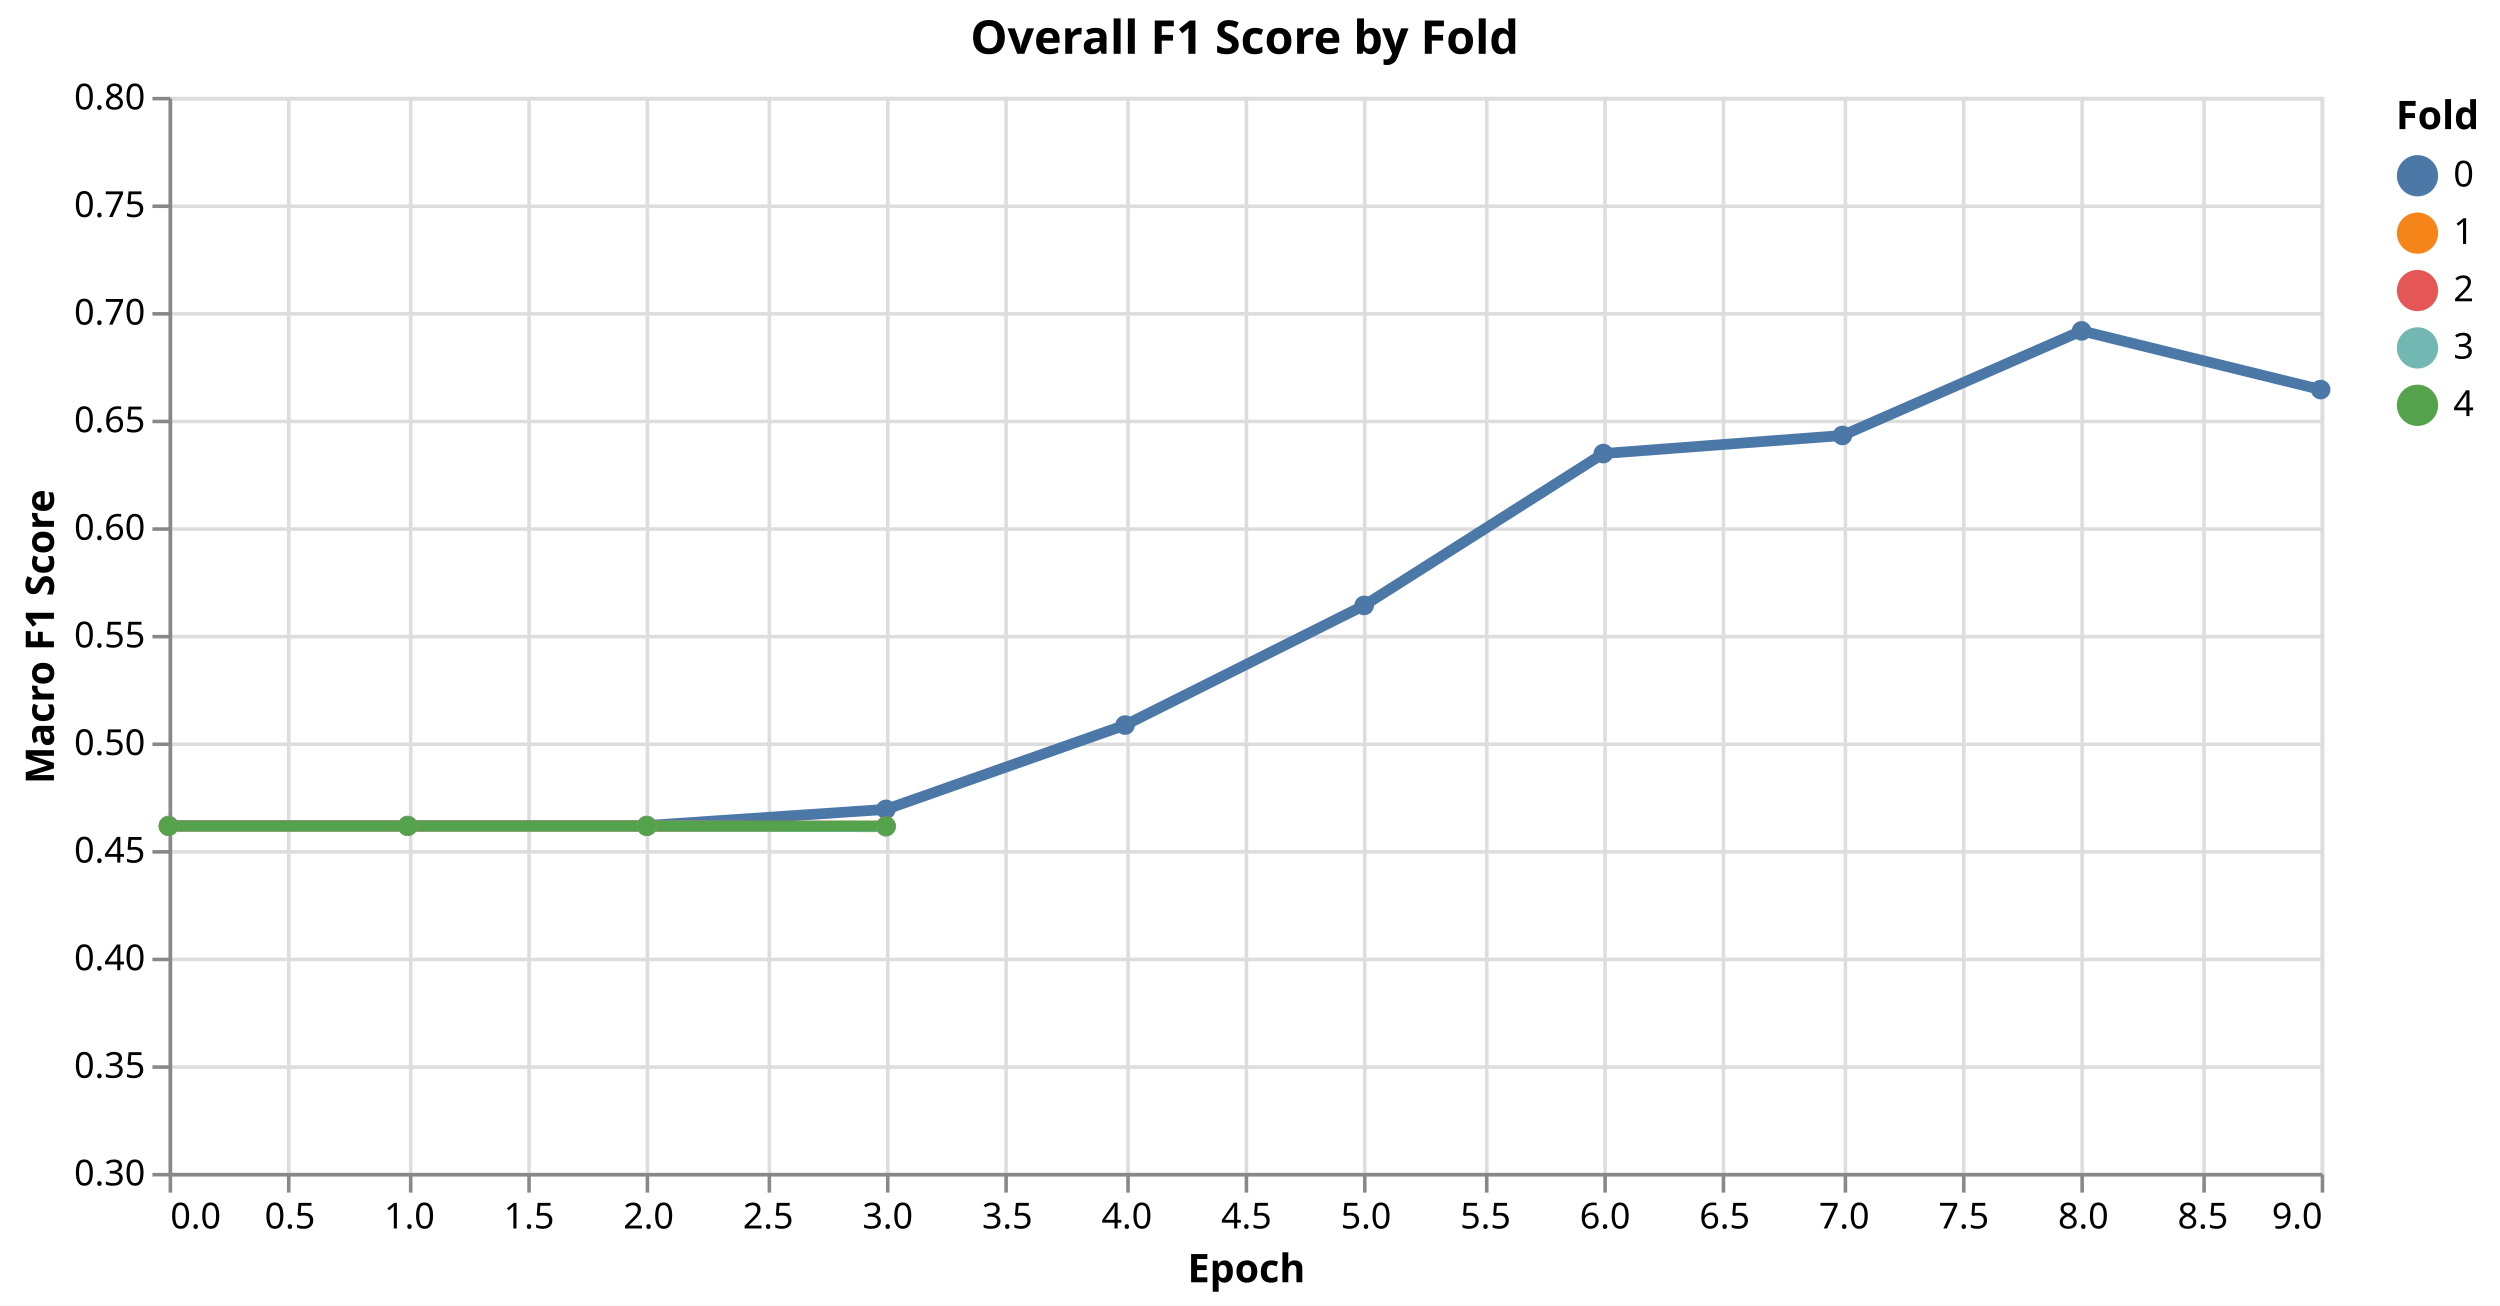
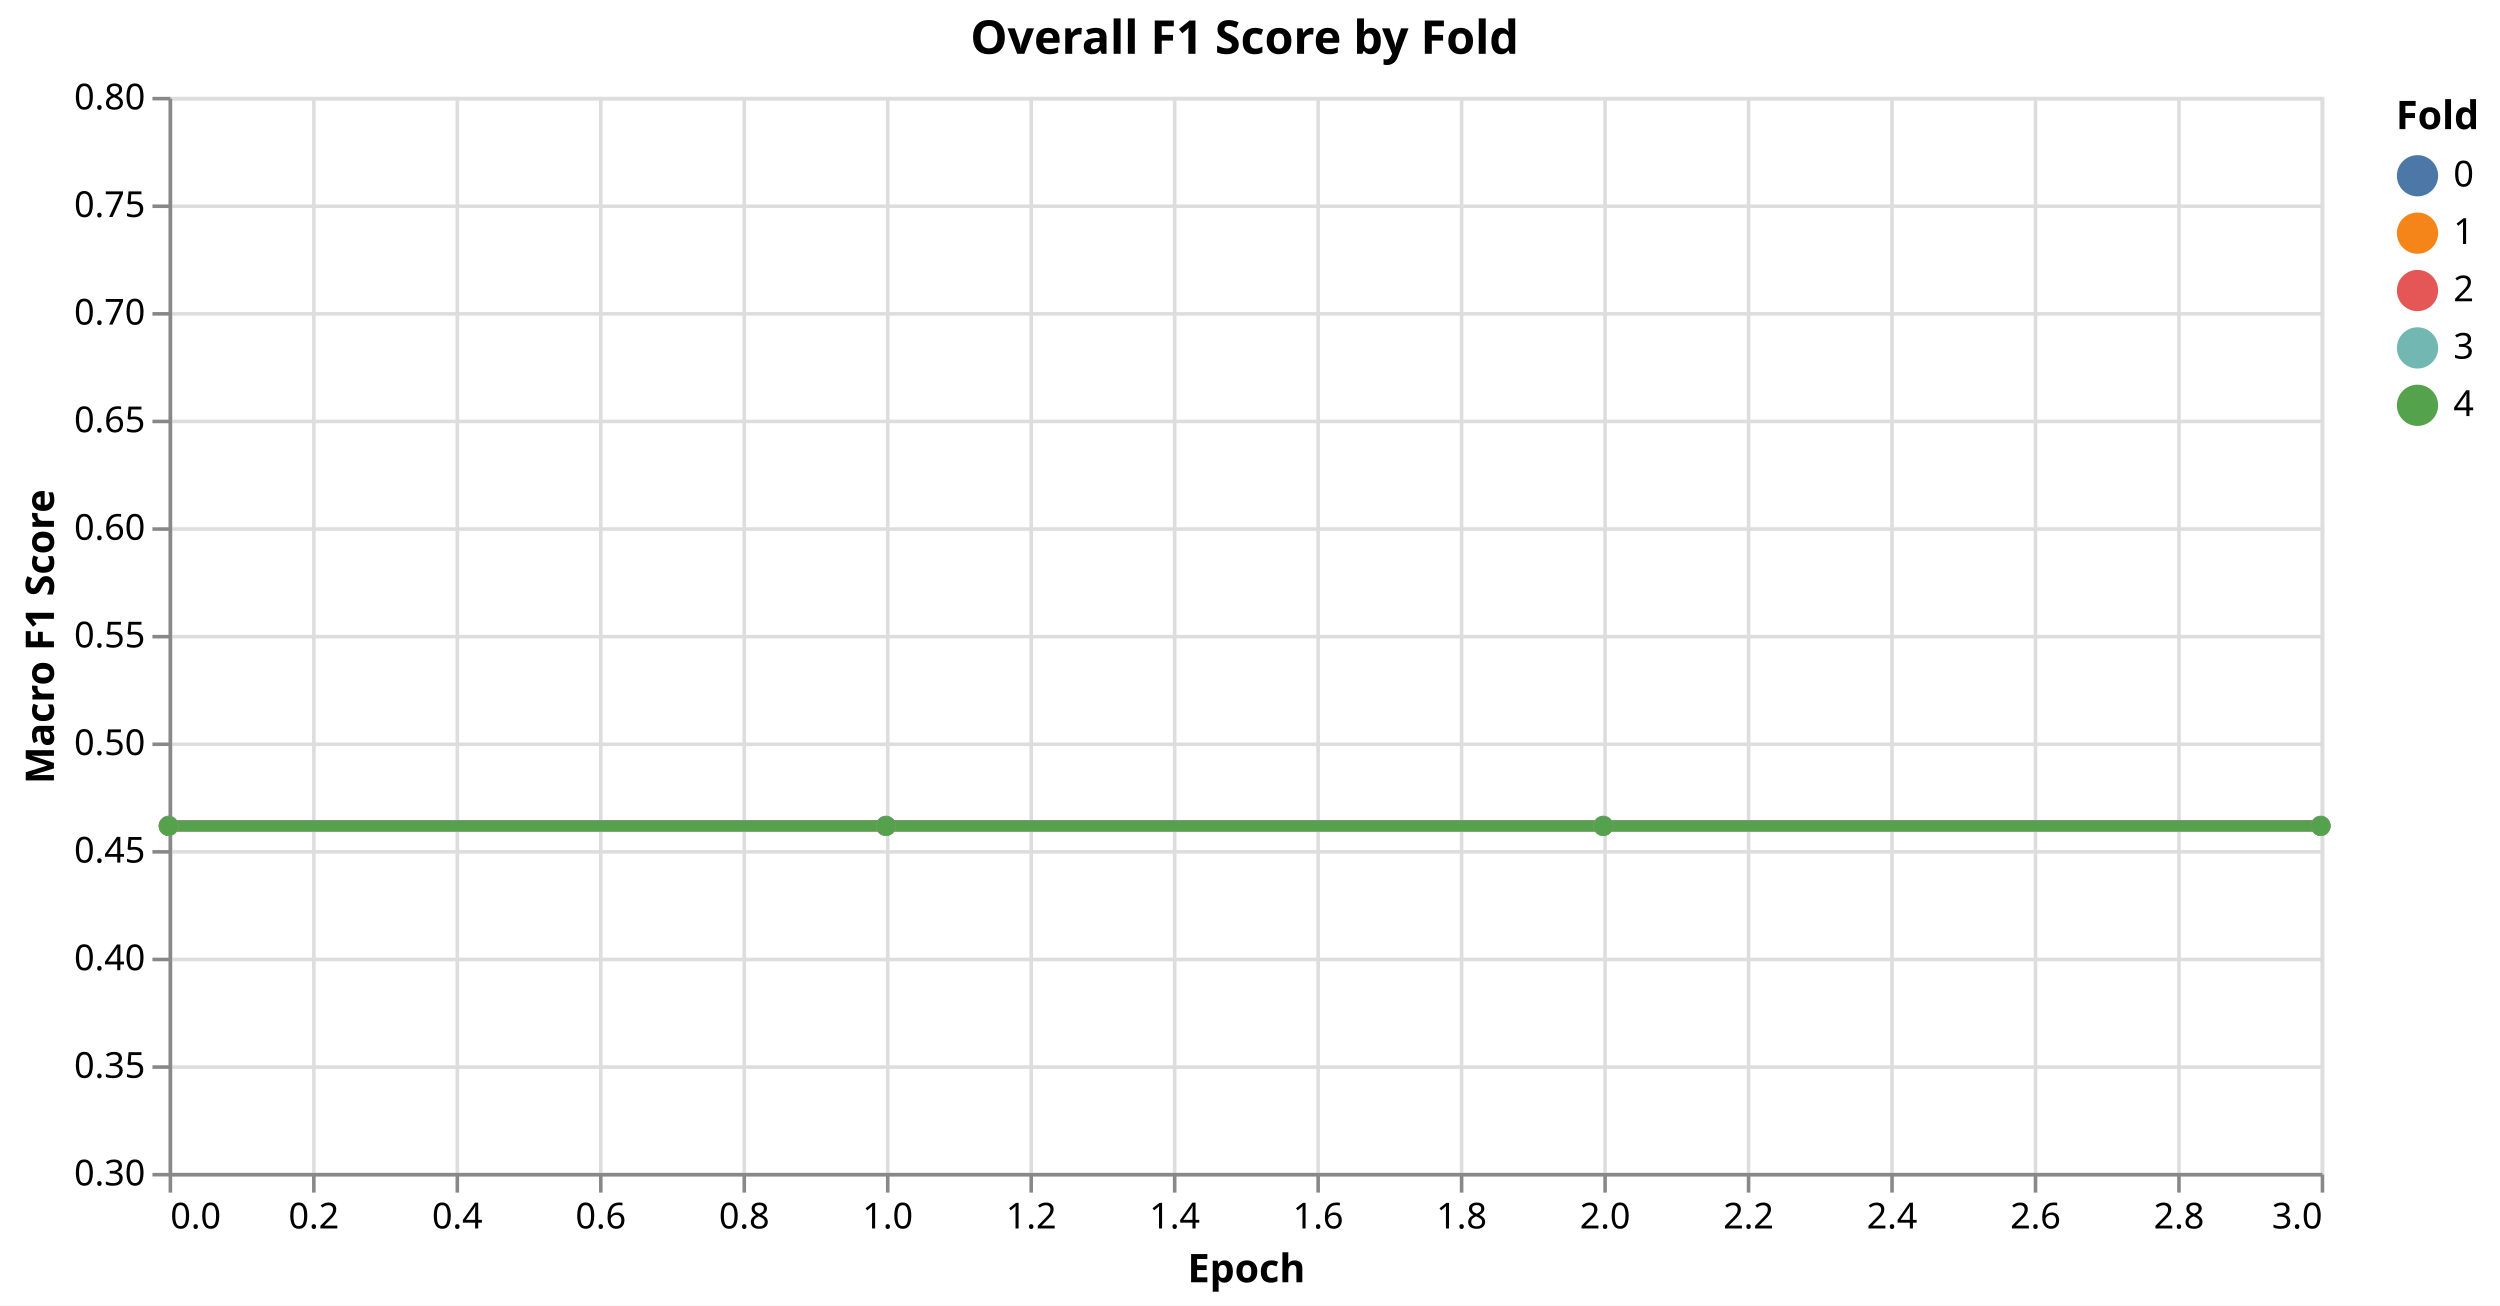
<svg xmlns="http://www.w3.org/2000/svg" version="1.1" class="marks" width="697" height="364" viewBox="0 0 697 364">
  <rect width="697" height="364" fill="white" />
  <g fill="none" stroke-miterlimit="10" transform="translate(47,27)">
    <g class="mark-group role-frame root" role="graphics-object" aria-roledescription="group mark container">
      <g transform="translate(0,0)">
        <path class="background" aria-hidden="true" d="M0.5,0.5h600v300h-600Z" stroke="#ddd" />
        <g>
          <g class="mark-group role-axis" aria-hidden="true">
            <g transform="translate(0.5,300.5)">
              <path class="background" aria-hidden="true" d="M0,0h0v0h0Z" pointer-events="none" />
              <g>
                <g class="mark-rule role-axis-grid" pointer-events="none">
                  <line transform="translate(0,-300)" x2="0" y2="300" stroke="#ddd" stroke-width="1" opacity="1" />
-                   <line transform="translate(33,-300)" x2="0" y2="300" stroke="#ddd" stroke-width="1" opacity="1" />
-                   <line transform="translate(67,-300)" x2="0" y2="300" stroke="#ddd" stroke-width="1" opacity="1" />
-                   <line transform="translate(100,-300)" x2="0" y2="300" stroke="#ddd" stroke-width="1" opacity="1" />
-                   <line transform="translate(133,-300)" x2="0" y2="300" stroke="#ddd" stroke-width="1" opacity="1" />
-                   <line transform="translate(167,-300)" x2="0" y2="300" stroke="#ddd" stroke-width="1" opacity="1" />
+                   <line transform="translate(40,-300)" x2="0" y2="300" stroke="#ddd" stroke-width="1" opacity="1" />
+                   <line transform="translate(80,-300)" x2="0" y2="300" stroke="#ddd" stroke-width="1" opacity="1" />
+                   <line transform="translate(120,-300)" x2="0" y2="300" stroke="#ddd" stroke-width="1" opacity="1" />
+                   <line transform="translate(160,-300)" x2="0" y2="300" stroke="#ddd" stroke-width="1" opacity="1" />
                  <line transform="translate(200,-300)" x2="0" y2="300" stroke="#ddd" stroke-width="1" opacity="1" />
-                   <line transform="translate(233,-300)" x2="0" y2="300" stroke="#ddd" stroke-width="1" opacity="1" />
-                   <line transform="translate(267,-300)" x2="0" y2="300" stroke="#ddd" stroke-width="1" opacity="1" />
-                   <line transform="translate(300,-300)" x2="0" y2="300" stroke="#ddd" stroke-width="1" opacity="1" />
-                   <line transform="translate(333,-300)" x2="0" y2="300" stroke="#ddd" stroke-width="1" opacity="1" />
-                   <line transform="translate(367,-300)" x2="0" y2="300" stroke="#ddd" stroke-width="1" opacity="1" />
+                   <line transform="translate(240,-300)" x2="0" y2="300" stroke="#ddd" stroke-width="1" opacity="1" />
+                   <line transform="translate(280,-300)" x2="0" y2="300" stroke="#ddd" stroke-width="1" opacity="1" />
+                   <line transform="translate(320,-300)" x2="0" y2="300" stroke="#ddd" stroke-width="1" opacity="1" />
+                   <line transform="translate(360,-300)" x2="0" y2="300" stroke="#ddd" stroke-width="1" opacity="1" />
                  <line transform="translate(400,-300)" x2="0" y2="300" stroke="#ddd" stroke-width="1" opacity="1" />
-                   <line transform="translate(433,-300)" x2="0" y2="300" stroke="#ddd" stroke-width="1" opacity="1" />
-                   <line transform="translate(467,-300)" x2="0" y2="300" stroke="#ddd" stroke-width="1" opacity="1" />
-                   <line transform="translate(500,-300)" x2="0" y2="300" stroke="#ddd" stroke-width="1" opacity="1" />
-                   <line transform="translate(533,-300)" x2="0" y2="300" stroke="#ddd" stroke-width="1" opacity="1" />
-                   <line transform="translate(567,-300)" x2="0" y2="300" stroke="#ddd" stroke-width="1" opacity="1" />
+                   <line transform="translate(440,-300)" x2="0" y2="300" stroke="#ddd" stroke-width="1" opacity="1" />
+                   <line transform="translate(480,-300)" x2="0" y2="300" stroke="#ddd" stroke-width="1" opacity="1" />
+                   <line transform="translate(520,-300)" x2="0" y2="300" stroke="#ddd" stroke-width="1" opacity="1" />
+                   <line transform="translate(560,-300)" x2="0" y2="300" stroke="#ddd" stroke-width="1" opacity="1" />
                  <line transform="translate(600,-300)" x2="0" y2="300" stroke="#ddd" stroke-width="1" opacity="1" />
                </g>
              </g>
              <path class="foreground" aria-hidden="true" d="" pointer-events="none" display="none" />
            </g>
          </g>
          <g class="mark-group role-axis" aria-hidden="true">
            <g transform="translate(0.5,0.5)">
              <path class="background" aria-hidden="true" d="M0,0h0v0h0Z" pointer-events="none" />
              <g>
                <g class="mark-rule role-axis-grid" pointer-events="none">
                  <line transform="translate(0,300)" x2="600" y2="0" stroke="#ddd" stroke-width="1" opacity="1" />
                  <line transform="translate(0,270)" x2="600" y2="0" stroke="#ddd" stroke-width="1" opacity="1" />
                  <line transform="translate(0,240)" x2="600" y2="0" stroke="#ddd" stroke-width="1" opacity="1" />
                  <line transform="translate(0,210)" x2="600" y2="0" stroke="#ddd" stroke-width="1" opacity="1" />
                  <line transform="translate(0,180)" x2="600" y2="0" stroke="#ddd" stroke-width="1" opacity="1" />
                  <line transform="translate(0,150)" x2="600" y2="0" stroke="#ddd" stroke-width="1" opacity="1" />
                  <line transform="translate(0,120)" x2="600" y2="0" stroke="#ddd" stroke-width="1" opacity="1" />
                  <line transform="translate(0,90)" x2="600" y2="0" stroke="#ddd" stroke-width="1" opacity="1" />
                  <line transform="translate(0,60)" x2="600" y2="0" stroke="#ddd" stroke-width="1" opacity="1" />
                  <line transform="translate(0,30)" x2="600" y2="0" stroke="#ddd" stroke-width="1" opacity="1" />
                  <line transform="translate(0,0)" x2="600" y2="0" stroke="#ddd" stroke-width="1" opacity="1" />
                </g>
              </g>
              <path class="foreground" aria-hidden="true" d="" pointer-events="none" display="none" />
            </g>
          </g>
-           <g class="mark-group role-axis" role="graphics-symbol" aria-roledescription="axis" aria-label="X-axis titled 'Epoch' for a linear scale with values from 0 to 9">
+           <g class="mark-group role-axis" role="graphics-symbol" aria-roledescription="axis" aria-label="X-axis titled 'Epoch' for a linear scale with values from 0.0 to 3.0">
            <g transform="translate(0.5,300.5)">
              <path class="background" aria-hidden="true" d="M0,0h0v0h0Z" pointer-events="none" />
              <g>
                <g class="mark-rule role-axis-tick" pointer-events="none">
                  <line transform="translate(0,0)" x2="0" y2="5" stroke="#888" stroke-width="1" opacity="1" />
-                   <line transform="translate(33,0)" x2="0" y2="5" stroke="#888" stroke-width="1" opacity="1" />
-                   <line transform="translate(67,0)" x2="0" y2="5" stroke="#888" stroke-width="1" opacity="1" />
-                   <line transform="translate(100,0)" x2="0" y2="5" stroke="#888" stroke-width="1" opacity="1" />
-                   <line transform="translate(133,0)" x2="0" y2="5" stroke="#888" stroke-width="1" opacity="1" />
-                   <line transform="translate(167,0)" x2="0" y2="5" stroke="#888" stroke-width="1" opacity="1" />
+                   <line transform="translate(40,0)" x2="0" y2="5" stroke="#888" stroke-width="1" opacity="1" />
+                   <line transform="translate(80,0)" x2="0" y2="5" stroke="#888" stroke-width="1" opacity="1" />
+                   <line transform="translate(120,0)" x2="0" y2="5" stroke="#888" stroke-width="1" opacity="1" />
+                   <line transform="translate(160,0)" x2="0" y2="5" stroke="#888" stroke-width="1" opacity="1" />
                  <line transform="translate(200,0)" x2="0" y2="5" stroke="#888" stroke-width="1" opacity="1" />
-                   <line transform="translate(233,0)" x2="0" y2="5" stroke="#888" stroke-width="1" opacity="1" />
-                   <line transform="translate(267,0)" x2="0" y2="5" stroke="#888" stroke-width="1" opacity="1" />
-                   <line transform="translate(300,0)" x2="0" y2="5" stroke="#888" stroke-width="1" opacity="1" />
-                   <line transform="translate(333,0)" x2="0" y2="5" stroke="#888" stroke-width="1" opacity="1" />
-                   <line transform="translate(367,0)" x2="0" y2="5" stroke="#888" stroke-width="1" opacity="1" />
+                   <line transform="translate(240,0)" x2="0" y2="5" stroke="#888" stroke-width="1" opacity="1" />
+                   <line transform="translate(280,0)" x2="0" y2="5" stroke="#888" stroke-width="1" opacity="1" />
+                   <line transform="translate(320,0)" x2="0" y2="5" stroke="#888" stroke-width="1" opacity="1" />
+                   <line transform="translate(360,0)" x2="0" y2="5" stroke="#888" stroke-width="1" opacity="1" />
                  <line transform="translate(400,0)" x2="0" y2="5" stroke="#888" stroke-width="1" opacity="1" />
-                   <line transform="translate(433,0)" x2="0" y2="5" stroke="#888" stroke-width="1" opacity="1" />
-                   <line transform="translate(467,0)" x2="0" y2="5" stroke="#888" stroke-width="1" opacity="1" />
-                   <line transform="translate(500,0)" x2="0" y2="5" stroke="#888" stroke-width="1" opacity="1" />
-                   <line transform="translate(533,0)" x2="0" y2="5" stroke="#888" stroke-width="1" opacity="1" />
-                   <line transform="translate(567,0)" x2="0" y2="5" stroke="#888" stroke-width="1" opacity="1" />
+                   <line transform="translate(440,0)" x2="0" y2="5" stroke="#888" stroke-width="1" opacity="1" />
+                   <line transform="translate(480,0)" x2="0" y2="5" stroke="#888" stroke-width="1" opacity="1" />
+                   <line transform="translate(520,0)" x2="0" y2="5" stroke="#888" stroke-width="1" opacity="1" />
+                   <line transform="translate(560,0)" x2="0" y2="5" stroke="#888" stroke-width="1" opacity="1" />
                  <line transform="translate(600,0)" x2="0" y2="5" stroke="#888" stroke-width="1" opacity="1" />
                </g>
                <g class="mark-text role-axis-label" pointer-events="none">
                  <text text-anchor="start" transform="translate(0,15)" font-family="sans-serif" font-size="10px" fill="#000" opacity="1">0.0</text>
-                   <text text-anchor="middle" transform="translate(33.33333,15)" font-family="sans-serif" font-size="10px" fill="#000" opacity="1">0.5</text>
-                   <text text-anchor="middle" transform="translate(66.66667,15)" font-family="sans-serif" font-size="10px" fill="#000" opacity="1">1.0</text>
-                   <text text-anchor="middle" transform="translate(100,15)" font-family="sans-serif" font-size="10px" fill="#000" opacity="1">1.5</text>
-                   <text text-anchor="middle" transform="translate(133.3333,15)" font-family="sans-serif" font-size="10px" fill="#000" opacity="1">2.0</text>
-                   <text text-anchor="middle" transform="translate(166.6667,15)" font-family="sans-serif" font-size="10px" fill="#000" opacity="1">2.5</text>
-                   <text text-anchor="middle" transform="translate(200,15)" font-family="sans-serif" font-size="10px" fill="#000" opacity="1">3.0</text>
-                   <text text-anchor="middle" transform="translate(233.3333,15)" font-family="sans-serif" font-size="10px" fill="#000" opacity="1">3.5</text>
-                   <text text-anchor="middle" transform="translate(266.6667,15)" font-family="sans-serif" font-size="10px" fill="#000" opacity="1">4.0</text>
-                   <text text-anchor="middle" transform="translate(300,15)" font-family="sans-serif" font-size="10px" fill="#000" opacity="1">4.5</text>
-                   <text text-anchor="middle" transform="translate(333.3333,15)" font-family="sans-serif" font-size="10px" fill="#000" opacity="1">5.0</text>
-                   <text text-anchor="middle" transform="translate(366.6667,15)" font-family="sans-serif" font-size="10px" fill="#000" opacity="1">5.5</text>
-                   <text text-anchor="middle" transform="translate(400,15)" font-family="sans-serif" font-size="10px" fill="#000" opacity="1">6.0</text>
-                   <text text-anchor="middle" transform="translate(433.3333,15)" font-family="sans-serif" font-size="10px" fill="#000" opacity="1">6.5</text>
-                   <text text-anchor="middle" transform="translate(466.6667,15)" font-family="sans-serif" font-size="10px" fill="#000" opacity="1">7.0</text>
-                   <text text-anchor="middle" transform="translate(500,15)" font-family="sans-serif" font-size="10px" fill="#000" opacity="1">7.5</text>
-                   <text text-anchor="middle" transform="translate(533.3333,15)" font-family="sans-serif" font-size="10px" fill="#000" opacity="1">8.0</text>
-                   <text text-anchor="middle" transform="translate(566.6667,15)" font-family="sans-serif" font-size="10px" fill="#000" opacity="1">8.5</text>
-                   <text text-anchor="end" transform="translate(600,15)" font-family="sans-serif" font-size="10px" fill="#000" opacity="1">9.0</text>
+                   <text text-anchor="middle" transform="translate(40,15)" font-family="sans-serif" font-size="10px" fill="#000" opacity="1">0.2</text>
+                   <text text-anchor="middle" transform="translate(80,15)" font-family="sans-serif" font-size="10px" fill="#000" opacity="1">0.4</text>
+                   <text text-anchor="middle" transform="translate(120,15)" font-family="sans-serif" font-size="10px" fill="#000" opacity="1">0.6</text>
+                   <text text-anchor="middle" transform="translate(160,15)" font-family="sans-serif" font-size="10px" fill="#000" opacity="1">0.8</text>
+                   <text text-anchor="middle" transform="translate(200,15)" font-family="sans-serif" font-size="10px" fill="#000" opacity="1">1.0</text>
+                   <text text-anchor="middle" transform="translate(240,15)" font-family="sans-serif" font-size="10px" fill="#000" opacity="1">1.2</text>
+                   <text text-anchor="middle" transform="translate(280,15)" font-family="sans-serif" font-size="10px" fill="#000" opacity="1">1.4</text>
+                   <text text-anchor="middle" transform="translate(320,15)" font-family="sans-serif" font-size="10px" fill="#000" opacity="1">1.6</text>
+                   <text text-anchor="middle" transform="translate(360,15)" font-family="sans-serif" font-size="10px" fill="#000" opacity="1">1.8</text>
+                   <text text-anchor="middle" transform="translate(400,15)" font-family="sans-serif" font-size="10px" fill="#000" opacity="1">2.0</text>
+                   <text text-anchor="middle" transform="translate(440,15)" font-family="sans-serif" font-size="10px" fill="#000" opacity="1">2.2</text>
+                   <text text-anchor="middle" transform="translate(480,15)" font-family="sans-serif" font-size="10px" fill="#000" opacity="1">2.4</text>
+                   <text text-anchor="middle" transform="translate(520,15)" font-family="sans-serif" font-size="10px" fill="#000" opacity="1">2.6</text>
+                   <text text-anchor="middle" transform="translate(560,15)" font-family="sans-serif" font-size="10px" fill="#000" opacity="1">2.8</text>
+                   <text text-anchor="end" transform="translate(600,15)" font-family="sans-serif" font-size="10px" fill="#000" opacity="1">3.0</text>
                </g>
                <g class="mark-rule role-axis-domain" pointer-events="none">
                  <line transform="translate(0,0)" x2="600" y2="0" stroke="#888" stroke-width="1" opacity="1" />
                </g>
                <g class="mark-text role-axis-title" pointer-events="none">
                  <text text-anchor="middle" transform="translate(300,30)" font-family="sans-serif" font-size="11px" font-weight="bold" fill="#000" opacity="1">Epoch</text>
                </g>
              </g>
              <path class="foreground" aria-hidden="true" d="" pointer-events="none" display="none" />
            </g>
          </g>
          <g class="mark-group role-axis" role="graphics-symbol" aria-roledescription="axis" aria-label="Y-axis titled 'Macro F1 Score' for a linear scale with values from 0.3 to 0.8">
            <g transform="translate(0.5,0.5)">
              <path class="background" aria-hidden="true" d="M0,0h0v0h0Z" pointer-events="none" />
              <g>
                <g class="mark-rule role-axis-tick" pointer-events="none">
                  <line transform="translate(0,300)" x2="-5" y2="0" stroke="#888" stroke-width="1" opacity="1" />
                  <line transform="translate(0,270)" x2="-5" y2="0" stroke="#888" stroke-width="1" opacity="1" />
                  <line transform="translate(0,240)" x2="-5" y2="0" stroke="#888" stroke-width="1" opacity="1" />
                  <line transform="translate(0,210)" x2="-5" y2="0" stroke="#888" stroke-width="1" opacity="1" />
                  <line transform="translate(0,180)" x2="-5" y2="0" stroke="#888" stroke-width="1" opacity="1" />
                  <line transform="translate(0,150)" x2="-5" y2="0" stroke="#888" stroke-width="1" opacity="1" />
                  <line transform="translate(0,120)" x2="-5" y2="0" stroke="#888" stroke-width="1" opacity="1" />
                  <line transform="translate(0,90)" x2="-5" y2="0" stroke="#888" stroke-width="1" opacity="1" />
                  <line transform="translate(0,60)" x2="-5" y2="0" stroke="#888" stroke-width="1" opacity="1" />
                  <line transform="translate(0,30)" x2="-5" y2="0" stroke="#888" stroke-width="1" opacity="1" />
                  <line transform="translate(0,0)" x2="-5" y2="0" stroke="#888" stroke-width="1" opacity="1" />
                </g>
                <g class="mark-text role-axis-label" pointer-events="none">
                  <text text-anchor="end" transform="translate(-7,303)" font-family="sans-serif" font-size="10px" fill="#000" opacity="1">0.30</text>
                  <text text-anchor="end" transform="translate(-7,273)" font-family="sans-serif" font-size="10px" fill="#000" opacity="1">0.35</text>
                  <text text-anchor="end" transform="translate(-7,243)" font-family="sans-serif" font-size="10px" fill="#000" opacity="1">0.40</text>
                  <text text-anchor="end" transform="translate(-7,213)" font-family="sans-serif" font-size="10px" fill="#000" opacity="1">0.45</text>
                  <text text-anchor="end" transform="translate(-7,183)" font-family="sans-serif" font-size="10px" fill="#000" opacity="1">0.50</text>
                  <text text-anchor="end" transform="translate(-7,153)" font-family="sans-serif" font-size="10px" fill="#000" opacity="1">0.55</text>
                  <text text-anchor="end" transform="translate(-7,123)" font-family="sans-serif" font-size="10px" fill="#000" opacity="1">0.60</text>
                  <text text-anchor="end" transform="translate(-7,93)" font-family="sans-serif" font-size="10px" fill="#000" opacity="1">0.65</text>
                  <text text-anchor="end" transform="translate(-7,63)" font-family="sans-serif" font-size="10px" fill="#000" opacity="1">0.70</text>
                  <text text-anchor="end" transform="translate(-7,33)" font-family="sans-serif" font-size="10px" fill="#000" opacity="1">0.75</text>
                  <text text-anchor="end" transform="translate(-7,3)" font-family="sans-serif" font-size="10px" fill="#000" opacity="1">0.80</text>
                </g>
                <g class="mark-rule role-axis-domain" pointer-events="none">
                  <line transform="translate(0,300)" x2="0" y2="-300" stroke="#888" stroke-width="1" opacity="1" />
                </g>
                <g class="mark-text role-axis-title" pointer-events="none">
                  <text text-anchor="middle" transform="translate(-30.46289,150) rotate(-90) translate(0,-2)" font-family="sans-serif" font-size="11px" font-weight="bold" fill="#000" opacity="1">Macro F1 Score</text>
                </g>
              </g>
              <path class="foreground" aria-hidden="true" d="" pointer-events="none" display="none" />
            </g>
          </g>
          <g class="mark-group role-scope layer_0_pathgroup" role="graphics-object" aria-roledescription="group mark container">
            <g transform="translate(0,0)">
              <path class="background" aria-hidden="true" d="M0,0h600v300h-600Z" />
              <g>
                <g class="mark-line role-mark layer_0_marks" role="graphics-object" aria-roledescription="line mark container">
-                   <path aria-label="Epoch: 0; Macro F1 Score: 0.461408450704; Fold: 0; fold: 0; epoch: 0; overall_macro_f1: 0.4614" role="graphics-symbol" aria-roledescription="line mark" d="M0,203.155L66.667,203.155L133.333,203.155L200,198.651L266.667,175.156L333.333,141.787L400,99.45L466.667,94.406L533.333,65.248L600,81.617" stroke="#4c78a8" stroke-width="3" />
-                 </g>
-               </g>
-               <path class="foreground" aria-hidden="true" d="" display="none" />
-             </g>
-             <g transform="translate(0,0)">
-               <path class="background" aria-hidden="true" d="M0,0h600v300h-600Z" />
-               <g>
-                 <g class="mark-line role-mark layer_0_marks" role="graphics-object" aria-roledescription="line mark container">
-                   <path aria-label="Epoch: 0; Macro F1 Score: 0.461148648649; Fold: 1; fold: 1; epoch: 0; overall_macro_f1: 0.4611" role="graphics-symbol" aria-roledescription="line mark" d="M0,203.311L66.667,203.311L133.333,203.311L200,203.493" stroke="#f58518" stroke-width="3" />
-                 </g>
-               </g>
-               <path class="foreground" aria-hidden="true" d="" display="none" />
-             </g>
-             <g transform="translate(0,0)">
-               <path class="background" aria-hidden="true" d="M0,0h600v300h-600Z" />
-               <g>
-                 <g class="mark-line role-mark layer_0_marks" role="graphics-object" aria-roledescription="line mark container">
-                   <path aria-label="Epoch: 0; Macro F1 Score: 0.461148648649; Fold: 2; fold: 2; epoch: 0; overall_macro_f1: 0.4611" role="graphics-symbol" aria-roledescription="line mark" d="M0,203.311L66.667,203.311L133.333,203.311L200,203.311" stroke="#e45756" stroke-width="3" />
-                 </g>
-               </g>
-               <path class="foreground" aria-hidden="true" d="" display="none" />
-             </g>
-             <g transform="translate(0,0)">
-               <path class="background" aria-hidden="true" d="M0,0h600v300h-600Z" />
-               <g>
-                 <g class="mark-line role-mark layer_0_marks" role="graphics-object" aria-roledescription="line mark container">
-                   <path aria-label="Epoch: 0; Macro F1 Score: 0.461148648649; Fold: 3; fold: 3; epoch: 0; overall_macro_f1: 0.4611" role="graphics-symbol" aria-roledescription="line mark" d="M0,203.311L66.667,203.311L133.333,203.311L200,203.493" stroke="#72b7b2" stroke-width="3" />
-                 </g>
-               </g>
-               <path class="foreground" aria-hidden="true" d="" display="none" />
-             </g>
-             <g transform="translate(0,0)">
-               <path class="background" aria-hidden="true" d="M0,0h600v300h-600Z" />
-               <g>
-                 <g class="mark-line role-mark layer_0_marks" role="graphics-object" aria-roledescription="line mark container">
-                   <path aria-label="Epoch: 0; Macro F1 Score: 0.461148648649; Fold: 4; fold: 4; epoch: 0; overall_macro_f1: 0.4611" role="graphics-symbol" aria-roledescription="line mark" d="M0,203.311L66.667,203.311L133.333,203.311L200,203.311" stroke="#54a24b" stroke-width="3" />
+                   <path aria-label="Epoch: 0; Macro F1 Score: 0.461408450704; Fold: 0; fold: 0; epoch: 0; overall_macro_f1: 0.4614" role="graphics-symbol" aria-roledescription="line mark" d="M0,203.155L200,203.155L400,203.155L600,203.155" stroke="#4c78a8" stroke-width="3" />
+                 </g>
+               </g>
+               <path class="foreground" aria-hidden="true" d="" display="none" />
+             </g>
+             <g transform="translate(0,0)">
+               <path class="background" aria-hidden="true" d="M0,0h600v300h-600Z" />
+               <g>
+                 <g class="mark-line role-mark layer_0_marks" role="graphics-object" aria-roledescription="line mark container">
+                   <path aria-label="Epoch: 0; Macro F1 Score: 0.461148648649; Fold: 1; fold: 1; epoch: 0; overall_macro_f1: 0.4611" role="graphics-symbol" aria-roledescription="line mark" d="M0,203.311L200,203.311L400,203.311L600,203.311" stroke="#f58518" stroke-width="3" />
+                 </g>
+               </g>
+               <path class="foreground" aria-hidden="true" d="" display="none" />
+             </g>
+             <g transform="translate(0,0)">
+               <path class="background" aria-hidden="true" d="M0,0h600v300h-600Z" />
+               <g>
+                 <g class="mark-line role-mark layer_0_marks" role="graphics-object" aria-roledescription="line mark container">
+                   <path aria-label="Epoch: 0; Macro F1 Score: 0.461148648649; Fold: 2; fold: 2; epoch: 0; overall_macro_f1: 0.4611" role="graphics-symbol" aria-roledescription="line mark" d="M0,203.311L200,203.311L400,203.311L600,203.311" stroke="#e45756" stroke-width="3" />
+                 </g>
+               </g>
+               <path class="foreground" aria-hidden="true" d="" display="none" />
+             </g>
+             <g transform="translate(0,0)">
+               <path class="background" aria-hidden="true" d="M0,0h600v300h-600Z" />
+               <g>
+                 <g class="mark-line role-mark layer_0_marks" role="graphics-object" aria-roledescription="line mark container">
+                   <path aria-label="Epoch: 0; Macro F1 Score: 0.461148648649; Fold: 3; fold: 3; epoch: 0; overall_macro_f1: 0.4611" role="graphics-symbol" aria-roledescription="line mark" d="M0,203.311L200,203.311L400,203.311L600,203.311" stroke="#72b7b2" stroke-width="3" />
+                 </g>
+               </g>
+               <path class="foreground" aria-hidden="true" d="" display="none" />
+             </g>
+             <g transform="translate(0,0)">
+               <path class="background" aria-hidden="true" d="M0,0h600v300h-600Z" />
+               <g>
+                 <g class="mark-line role-mark layer_0_marks" role="graphics-object" aria-roledescription="line mark container">
+                   <path aria-label="Epoch: 0; Macro F1 Score: 0.461148648649; Fold: 4; fold: 4; epoch: 0; overall_macro_f1: 0.4611" role="graphics-symbol" aria-roledescription="line mark" d="M0,203.311L200,203.311L400,203.311L600,203.311" stroke="#54a24b" stroke-width="3" />
                </g>
              </g>
              <path class="foreground" aria-hidden="true" d="" display="none" />
            </g>
          </g>
          <g class="mark-symbol role-mark layer_1_marks" role="graphics-object" aria-roledescription="symbol mark container">
            <path aria-label="Epoch: 0; Macro F1 Score: 0.461408450704; Fold: 0; fold: 0; epoch: 0; overall_macro_f1: 0.4614" role="graphics-symbol" aria-roledescription="point" transform="translate(0,203.1549)" d="M2.739,0A2.739,2.739,0,1,1,-2.739,0A2.739,2.739,0,1,1,2.739,0" fill="#4c78a8" stroke-width="2" opacity="1" />
-             <path aria-label="Epoch: 1; Macro F1 Score: 0.461408450704; Fold: 0; fold: 0; epoch: 1; overall_macro_f1: 0.4614" role="graphics-symbol" aria-roledescription="point" transform="translate(66.66667,203.1549)" d="M2.739,0A2.739,2.739,0,1,1,-2.739,0A2.739,2.739,0,1,1,2.739,0" fill="#4c78a8" stroke-width="2" opacity="1" />
-             <path aria-label="Epoch: 2; Macro F1 Score: 0.461408450704; Fold: 0; fold: 0; epoch: 2; overall_macro_f1: 0.4614" role="graphics-symbol" aria-roledescription="point" transform="translate(133.3333,203.1549)" d="M2.739,0A2.739,2.739,0,1,1,-2.739,0A2.739,2.739,0,1,1,2.739,0" fill="#4c78a8" stroke-width="2" opacity="1" />
-             <path aria-label="Epoch: 3; Macro F1 Score: 0.468914922471; Fold: 0; fold: 0; epoch: 3; overall_macro_f1: 0.4689" role="graphics-symbol" aria-roledescription="point" transform="translate(200,198.651)" d="M2.739,0A2.739,2.739,0,1,1,-2.739,0A2.739,2.739,0,1,1,2.739,0" fill="#4c78a8" stroke-width="2" opacity="1" />
-             <path aria-label="Epoch: 4; Macro F1 Score: 0.508074158154; Fold: 0; fold: 0; epoch: 4; overall_macro_f1: 0.5081" role="graphics-symbol" aria-roledescription="point" transform="translate(266.6667,175.1555)" d="M2.739,0A2.739,2.739,0,1,1,-2.739,0A2.739,2.739,0,1,1,2.739,0" fill="#4c78a8" stroke-width="2" opacity="1" />
-             <path aria-label="Epoch: 5; Macro F1 Score: 0.563687524664; Fold: 0; fold: 0; epoch: 5; overall_macro_f1: 0.5637" role="graphics-symbol" aria-roledescription="point" transform="translate(333.3333,141.7875)" d="M2.739,0A2.739,2.739,0,1,1,-2.739,0A2.739,2.739,0,1,1,2.739,0" fill="#4c78a8" stroke-width="2" opacity="1" />
-             <path aria-label="Epoch: 6; Macro F1 Score: 0.634249888927; Fold: 0; fold: 0; epoch: 6; overall_macro_f1: 0.6342" role="graphics-symbol" aria-roledescription="point" transform="translate(400,99.45007)" d="M2.739,0A2.739,2.739,0,1,1,-2.739,0A2.739,2.739,0,1,1,2.739,0" fill="#4c78a8" stroke-width="2" opacity="1" />
-             <path aria-label="Epoch: 7; Macro F1 Score: 0.642656898292; Fold: 0; fold: 0; epoch: 7; overall_macro_f1: 0.6427" role="graphics-symbol" aria-roledescription="point" transform="translate(466.6667,94.40586)" d="M2.739,0A2.739,2.739,0,1,1,-2.739,0A2.739,2.739,0,1,1,2.739,0" fill="#4c78a8" stroke-width="2" opacity="1" />
-             <path aria-label="Epoch: 8; Macro F1 Score: 0.691253073301; Fold: 0; fold: 0; epoch: 8; overall_macro_f1: 0.6913" role="graphics-symbol" aria-roledescription="point" transform="translate(533.3333,65.24816)" d="M2.739,0A2.739,2.739,0,1,1,-2.739,0A2.739,2.739,0,1,1,2.739,0" fill="#4c78a8" stroke-width="2" opacity="1" />
-             <path aria-label="Epoch: 9; Macro F1 Score: 0.663971880492; Fold: 0; fold: 0; epoch: 9; overall_macro_f1: 0.6640" role="graphics-symbol" aria-roledescription="point" transform="translate(600,81.61687)" d="M2.739,0A2.739,2.739,0,1,1,-2.739,0A2.739,2.739,0,1,1,2.739,0" fill="#4c78a8" stroke-width="2" opacity="1" />
+             <path aria-label="Epoch: 1; Macro F1 Score: 0.461408450704; Fold: 0; fold: 0; epoch: 1; overall_macro_f1: 0.4614" role="graphics-symbol" aria-roledescription="point" transform="translate(200,203.1549)" d="M2.739,0A2.739,2.739,0,1,1,-2.739,0A2.739,2.739,0,1,1,2.739,0" fill="#4c78a8" stroke-width="2" opacity="1" />
+             <path aria-label="Epoch: 2; Macro F1 Score: 0.461408450704; Fold: 0; fold: 0; epoch: 2; overall_macro_f1: 0.4614" role="graphics-symbol" aria-roledescription="point" transform="translate(400,203.1549)" d="M2.739,0A2.739,2.739,0,1,1,-2.739,0A2.739,2.739,0,1,1,2.739,0" fill="#4c78a8" stroke-width="2" opacity="1" />
+             <path aria-label="Epoch: 3; Macro F1 Score: 0.461408450704; Fold: 0; fold: 0; epoch: 3; overall_macro_f1: 0.4614" role="graphics-symbol" aria-roledescription="point" transform="translate(600,203.1549)" d="M2.739,0A2.739,2.739,0,1,1,-2.739,0A2.739,2.739,0,1,1,2.739,0" fill="#4c78a8" stroke-width="2" opacity="1" />
            <path aria-label="Epoch: 0; Macro F1 Score: 0.461148648649; Fold: 1; fold: 1; epoch: 0; overall_macro_f1: 0.4611" role="graphics-symbol" aria-roledescription="point" transform="translate(0,203.3108)" d="M2.739,0A2.739,2.739,0,1,1,-2.739,0A2.739,2.739,0,1,1,2.739,0" fill="#f58518" stroke-width="2" opacity="1" />
-             <path aria-label="Epoch: 1; Macro F1 Score: 0.461148648649; Fold: 1; fold: 1; epoch: 1; overall_macro_f1: 0.4611" role="graphics-symbol" aria-roledescription="point" transform="translate(66.66667,203.3108)" d="M2.739,0A2.739,2.739,0,1,1,-2.739,0A2.739,2.739,0,1,1,2.739,0" fill="#f58518" stroke-width="2" opacity="1" />
-             <path aria-label="Epoch: 2; Macro F1 Score: 0.461148648649; Fold: 1; fold: 1; epoch: 2; overall_macro_f1: 0.4611" role="graphics-symbol" aria-roledescription="point" transform="translate(133.3333,203.3108)" d="M2.739,0A2.739,2.739,0,1,1,-2.739,0A2.739,2.739,0,1,1,2.739,0" fill="#f58518" stroke-width="2" opacity="1" />
-             <path aria-label="Epoch: 3; Macro F1 Score: 0.460845070423; Fold: 1; fold: 1; epoch: 3; overall_macro_f1: 0.4608" role="graphics-symbol" aria-roledescription="point" transform="translate(200,203.493)" d="M2.739,0A2.739,2.739,0,1,1,-2.739,0A2.739,2.739,0,1,1,2.739,0" fill="#f58518" stroke-width="2" opacity="1" />
+             <path aria-label="Epoch: 1; Macro F1 Score: 0.461148648649; Fold: 1; fold: 1; epoch: 1; overall_macro_f1: 0.4611" role="graphics-symbol" aria-roledescription="point" transform="translate(200,203.3108)" d="M2.739,0A2.739,2.739,0,1,1,-2.739,0A2.739,2.739,0,1,1,2.739,0" fill="#f58518" stroke-width="2" opacity="1" />
+             <path aria-label="Epoch: 2; Macro F1 Score: 0.461148648649; Fold: 1; fold: 1; epoch: 2; overall_macro_f1: 0.4611" role="graphics-symbol" aria-roledescription="point" transform="translate(400,203.3108)" d="M2.739,0A2.739,2.739,0,1,1,-2.739,0A2.739,2.739,0,1,1,2.739,0" fill="#f58518" stroke-width="2" opacity="1" />
+             <path aria-label="Epoch: 3; Macro F1 Score: 0.461148648649; Fold: 1; fold: 1; epoch: 3; overall_macro_f1: 0.4611" role="graphics-symbol" aria-roledescription="point" transform="translate(600,203.3108)" d="M2.739,0A2.739,2.739,0,1,1,-2.739,0A2.739,2.739,0,1,1,2.739,0" fill="#f58518" stroke-width="2" opacity="1" />
            <path aria-label="Epoch: 0; Macro F1 Score: 0.461148648649; Fold: 2; fold: 2; epoch: 0; overall_macro_f1: 0.4611" role="graphics-symbol" aria-roledescription="point" transform="translate(0,203.3108)" d="M2.739,0A2.739,2.739,0,1,1,-2.739,0A2.739,2.739,0,1,1,2.739,0" fill="#e45756" stroke-width="2" opacity="1" />
-             <path aria-label="Epoch: 1; Macro F1 Score: 0.461148648649; Fold: 2; fold: 2; epoch: 1; overall_macro_f1: 0.4611" role="graphics-symbol" aria-roledescription="point" transform="translate(66.66667,203.3108)" d="M2.739,0A2.739,2.739,0,1,1,-2.739,0A2.739,2.739,0,1,1,2.739,0" fill="#e45756" stroke-width="2" opacity="1" />
-             <path aria-label="Epoch: 2; Macro F1 Score: 0.461148648649; Fold: 2; fold: 2; epoch: 2; overall_macro_f1: 0.4611" role="graphics-symbol" aria-roledescription="point" transform="translate(133.3333,203.3108)" d="M2.739,0A2.739,2.739,0,1,1,-2.739,0A2.739,2.739,0,1,1,2.739,0" fill="#e45756" stroke-width="2" opacity="1" />
-             <path aria-label="Epoch: 3; Macro F1 Score: 0.461148648649; Fold: 2; fold: 2; epoch: 3; overall_macro_f1: 0.4611" role="graphics-symbol" aria-roledescription="point" transform="translate(200,203.3108)" d="M2.739,0A2.739,2.739,0,1,1,-2.739,0A2.739,2.739,0,1,1,2.739,0" fill="#e45756" stroke-width="2" opacity="1" />
+             <path aria-label="Epoch: 1; Macro F1 Score: 0.461148648649; Fold: 2; fold: 2; epoch: 1; overall_macro_f1: 0.4611" role="graphics-symbol" aria-roledescription="point" transform="translate(200,203.3108)" d="M2.739,0A2.739,2.739,0,1,1,-2.739,0A2.739,2.739,0,1,1,2.739,0" fill="#e45756" stroke-width="2" opacity="1" />
+             <path aria-label="Epoch: 2; Macro F1 Score: 0.461148648649; Fold: 2; fold: 2; epoch: 2; overall_macro_f1: 0.4611" role="graphics-symbol" aria-roledescription="point" transform="translate(400,203.3108)" d="M2.739,0A2.739,2.739,0,1,1,-2.739,0A2.739,2.739,0,1,1,2.739,0" fill="#e45756" stroke-width="2" opacity="1" />
+             <path aria-label="Epoch: 3; Macro F1 Score: 0.461148648649; Fold: 2; fold: 2; epoch: 3; overall_macro_f1: 0.4611" role="graphics-symbol" aria-roledescription="point" transform="translate(600,203.3108)" d="M2.739,0A2.739,2.739,0,1,1,-2.739,0A2.739,2.739,0,1,1,2.739,0" fill="#e45756" stroke-width="2" opacity="1" />
            <path aria-label="Epoch: 0; Macro F1 Score: 0.461148648649; Fold: 3; fold: 3; epoch: 0; overall_macro_f1: 0.4611" role="graphics-symbol" aria-roledescription="point" transform="translate(0,203.3108)" d="M2.739,0A2.739,2.739,0,1,1,-2.739,0A2.739,2.739,0,1,1,2.739,0" fill="#72b7b2" stroke-width="2" opacity="1" />
-             <path aria-label="Epoch: 1; Macro F1 Score: 0.461148648649; Fold: 3; fold: 3; epoch: 1; overall_macro_f1: 0.4611" role="graphics-symbol" aria-roledescription="point" transform="translate(66.66667,203.3108)" d="M2.739,0A2.739,2.739,0,1,1,-2.739,0A2.739,2.739,0,1,1,2.739,0" fill="#72b7b2" stroke-width="2" opacity="1" />
-             <path aria-label="Epoch: 2; Macro F1 Score: 0.461148648649; Fold: 3; fold: 3; epoch: 2; overall_macro_f1: 0.4611" role="graphics-symbol" aria-roledescription="point" transform="translate(133.3333,203.3108)" d="M2.739,0A2.739,2.739,0,1,1,-2.739,0A2.739,2.739,0,1,1,2.739,0" fill="#72b7b2" stroke-width="2" opacity="1" />
-             <path aria-label="Epoch: 3; Macro F1 Score: 0.460845070423; Fold: 3; fold: 3; epoch: 3; overall_macro_f1: 0.4608" role="graphics-symbol" aria-roledescription="point" transform="translate(200,203.493)" d="M2.739,0A2.739,2.739,0,1,1,-2.739,0A2.739,2.739,0,1,1,2.739,0" fill="#72b7b2" stroke-width="2" opacity="1" />
+             <path aria-label="Epoch: 1; Macro F1 Score: 0.461148648649; Fold: 3; fold: 3; epoch: 1; overall_macro_f1: 0.4611" role="graphics-symbol" aria-roledescription="point" transform="translate(200,203.3108)" d="M2.739,0A2.739,2.739,0,1,1,-2.739,0A2.739,2.739,0,1,1,2.739,0" fill="#72b7b2" stroke-width="2" opacity="1" />
+             <path aria-label="Epoch: 2; Macro F1 Score: 0.461148648649; Fold: 3; fold: 3; epoch: 2; overall_macro_f1: 0.4611" role="graphics-symbol" aria-roledescription="point" transform="translate(400,203.3108)" d="M2.739,0A2.739,2.739,0,1,1,-2.739,0A2.739,2.739,0,1,1,2.739,0" fill="#72b7b2" stroke-width="2" opacity="1" />
+             <path aria-label="Epoch: 3; Macro F1 Score: 0.461148648649; Fold: 3; fold: 3; epoch: 3; overall_macro_f1: 0.4611" role="graphics-symbol" aria-roledescription="point" transform="translate(600,203.3108)" d="M2.739,0A2.739,2.739,0,1,1,-2.739,0A2.739,2.739,0,1,1,2.739,0" fill="#72b7b2" stroke-width="2" opacity="1" />
            <path aria-label="Epoch: 0; Macro F1 Score: 0.461148648649; Fold: 4; fold: 4; epoch: 0; overall_macro_f1: 0.4611" role="graphics-symbol" aria-roledescription="point" transform="translate(0,203.3108)" d="M2.739,0A2.739,2.739,0,1,1,-2.739,0A2.739,2.739,0,1,1,2.739,0" fill="#54a24b" stroke-width="2" opacity="1" />
-             <path aria-label="Epoch: 1; Macro F1 Score: 0.461148648649; Fold: 4; fold: 4; epoch: 1; overall_macro_f1: 0.4611" role="graphics-symbol" aria-roledescription="point" transform="translate(66.66667,203.3108)" d="M2.739,0A2.739,2.739,0,1,1,-2.739,0A2.739,2.739,0,1,1,2.739,0" fill="#54a24b" stroke-width="2" opacity="1" />
-             <path aria-label="Epoch: 2; Macro F1 Score: 0.461148648649; Fold: 4; fold: 4; epoch: 2; overall_macro_f1: 0.4611" role="graphics-symbol" aria-roledescription="point" transform="translate(133.3333,203.3108)" d="M2.739,0A2.739,2.739,0,1,1,-2.739,0A2.739,2.739,0,1,1,2.739,0" fill="#54a24b" stroke-width="2" opacity="1" />
-             <path aria-label="Epoch: 3; Macro F1 Score: 0.461148648649; Fold: 4; fold: 4; epoch: 3; overall_macro_f1: 0.4611" role="graphics-symbol" aria-roledescription="point" transform="translate(200,203.3108)" d="M2.739,0A2.739,2.739,0,1,1,-2.739,0A2.739,2.739,0,1,1,2.739,0" fill="#54a24b" stroke-width="2" opacity="1" />
+             <path aria-label="Epoch: 1; Macro F1 Score: 0.461148648649; Fold: 4; fold: 4; epoch: 1; overall_macro_f1: 0.4611" role="graphics-symbol" aria-roledescription="point" transform="translate(200,203.3108)" d="M2.739,0A2.739,2.739,0,1,1,-2.739,0A2.739,2.739,0,1,1,2.739,0" fill="#54a24b" stroke-width="2" opacity="1" />
+             <path aria-label="Epoch: 2; Macro F1 Score: 0.461148648649; Fold: 4; fold: 4; epoch: 2; overall_macro_f1: 0.4611" role="graphics-symbol" aria-roledescription="point" transform="translate(400,203.3108)" d="M2.739,0A2.739,2.739,0,1,1,-2.739,0A2.739,2.739,0,1,1,2.739,0" fill="#54a24b" stroke-width="2" opacity="1" />
+             <path aria-label="Epoch: 3; Macro F1 Score: 0.461148648649; Fold: 4; fold: 4; epoch: 3; overall_macro_f1: 0.4611" role="graphics-symbol" aria-roledescription="point" transform="translate(600,203.3108)" d="M2.739,0A2.739,2.739,0,1,1,-2.739,0A2.739,2.739,0,1,1,2.739,0" fill="#54a24b" stroke-width="2" opacity="1" />
          </g>
          <g class="mark-group role-legend" role="graphics-symbol" aria-roledescription="legend" aria-label="Symbol legend titled 'Fold' for fill color and stroke color with 5 values: 0, 1, 2, 3, 4">
            <g transform="translate(621,0)">
              <path class="background" aria-hidden="true" d="M0,0h24v93h-24Z" pointer-events="none" />
              <g>
                <g class="mark-group role-legend-entry">
                  <g transform="translate(0,16)">
                    <path class="background" aria-hidden="true" d="M0,0h0v0h0Z" pointer-events="none" />
                    <g>
                      <g class="mark-group role-scope" role="graphics-object" aria-roledescription="group mark container">
                        <g transform="translate(0,0)">
                          <path class="background" aria-hidden="true" d="M0,0h21.562v12.5h-21.562Z" pointer-events="none" opacity="1" />
                          <g>
                            <g class="mark-symbol role-legend-symbol" pointer-events="none">
                              <path transform="translate(6,6)" d="M5,0A5,5,0,1,1,-5,0A5,5,0,1,1,5,0" fill="#4c78a8" stroke="#4c78a8" stroke-width="1.5" opacity="1" />
                            </g>
                            <g class="mark-text role-legend-label" pointer-events="none">
                              <text text-anchor="start" transform="translate(16,9)" font-family="sans-serif" font-size="10px" fill="#000" opacity="1">0</text>
                            </g>
                          </g>
                          <path class="foreground" aria-hidden="true" d="" pointer-events="none" display="none" />
                        </g>
                        <g transform="translate(0,16)">
                          <path class="background" aria-hidden="true" d="M0,0h21.562v12.5h-21.562Z" pointer-events="none" opacity="1" />
                          <g>
                            <g class="mark-symbol role-legend-symbol" pointer-events="none">
                              <path transform="translate(6,6)" d="M5,0A5,5,0,1,1,-5,0A5,5,0,1,1,5,0" fill="#f58518" stroke="#f58518" stroke-width="1.5" opacity="1" />
                            </g>
                            <g class="mark-text role-legend-label" pointer-events="none">
                              <text text-anchor="start" transform="translate(16,9)" font-family="sans-serif" font-size="10px" fill="#000" opacity="1">1</text>
                            </g>
                          </g>
                          <path class="foreground" aria-hidden="true" d="" pointer-events="none" display="none" />
                        </g>
                        <g transform="translate(0,32)">
                          <path class="background" aria-hidden="true" d="M0,0h21.562v12.5h-21.562Z" pointer-events="none" opacity="1" />
                          <g>
                            <g class="mark-symbol role-legend-symbol" pointer-events="none">
                              <path transform="translate(6,6)" d="M5,0A5,5,0,1,1,-5,0A5,5,0,1,1,5,0" fill="#e45756" stroke="#e45756" stroke-width="1.5" opacity="1" />
                            </g>
                            <g class="mark-text role-legend-label" pointer-events="none">
                              <text text-anchor="start" transform="translate(16,9)" font-family="sans-serif" font-size="10px" fill="#000" opacity="1">2</text>
                            </g>
                          </g>
                          <path class="foreground" aria-hidden="true" d="" pointer-events="none" display="none" />
                        </g>
                        <g transform="translate(0,48)">
                          <path class="background" aria-hidden="true" d="M0,0h21.562v12.5h-21.562Z" pointer-events="none" opacity="1" />
                          <g>
                            <g class="mark-symbol role-legend-symbol" pointer-events="none">
                              <path transform="translate(6,6)" d="M5,0A5,5,0,1,1,-5,0A5,5,0,1,1,5,0" fill="#72b7b2" stroke="#72b7b2" stroke-width="1.5" opacity="1" />
                            </g>
                            <g class="mark-text role-legend-label" pointer-events="none">
                              <text text-anchor="start" transform="translate(16,9)" font-family="sans-serif" font-size="10px" fill="#000" opacity="1">3</text>
                            </g>
                          </g>
                          <path class="foreground" aria-hidden="true" d="" pointer-events="none" display="none" />
                        </g>
                        <g transform="translate(0,64)">
                          <path class="background" aria-hidden="true" d="M0,0h21.562v12.5h-21.562Z" pointer-events="none" opacity="1" />
                          <g>
                            <g class="mark-symbol role-legend-symbol" pointer-events="none">
                              <path transform="translate(6,6)" d="M5,0A5,5,0,1,1,-5,0A5,5,0,1,1,5,0" fill="#54a24b" stroke="#54a24b" stroke-width="1.5" opacity="1" />
                            </g>
                            <g class="mark-text role-legend-label" pointer-events="none">
                              <text text-anchor="start" transform="translate(16,9)" font-family="sans-serif" font-size="10px" fill="#000" opacity="1">4</text>
                            </g>
                          </g>
                          <path class="foreground" aria-hidden="true" d="" pointer-events="none" display="none" />
                        </g>
                      </g>
                    </g>
                    <path class="foreground" aria-hidden="true" d="" pointer-events="none" display="none" />
                  </g>
                </g>
                <g class="mark-text role-legend-title" pointer-events="none">
                  <text text-anchor="start" transform="translate(0,9)" font-family="sans-serif" font-size="11px" font-weight="bold" fill="#000" opacity="1">Fold</text>
                </g>
              </g>
              <path class="foreground" aria-hidden="true" d="" pointer-events="none" display="none" />
            </g>
          </g>
          <g class="mark-group role-title">
            <g transform="translate(300,-22)">
              <path class="background" aria-hidden="true" d="M0,0h0v0h0Z" pointer-events="none" />
              <g>
                <g class="mark-text role-title-text" role="graphics-symbol" aria-roledescription="title" aria-label="Title text 'Overall F1 Score by Fold'" pointer-events="none">
                  <text text-anchor="middle" transform="translate(0,10)" font-family="sans-serif" font-size="13px" font-weight="bold" fill="#000" opacity="1">Overall F1 Score by Fold</text>
                </g>
              </g>
              <path class="foreground" aria-hidden="true" d="" pointer-events="none" display="none" />
            </g>
          </g>
        </g>
        <path class="foreground" aria-hidden="true" d="" display="none" />
      </g>
    </g>
  </g>
</svg>
